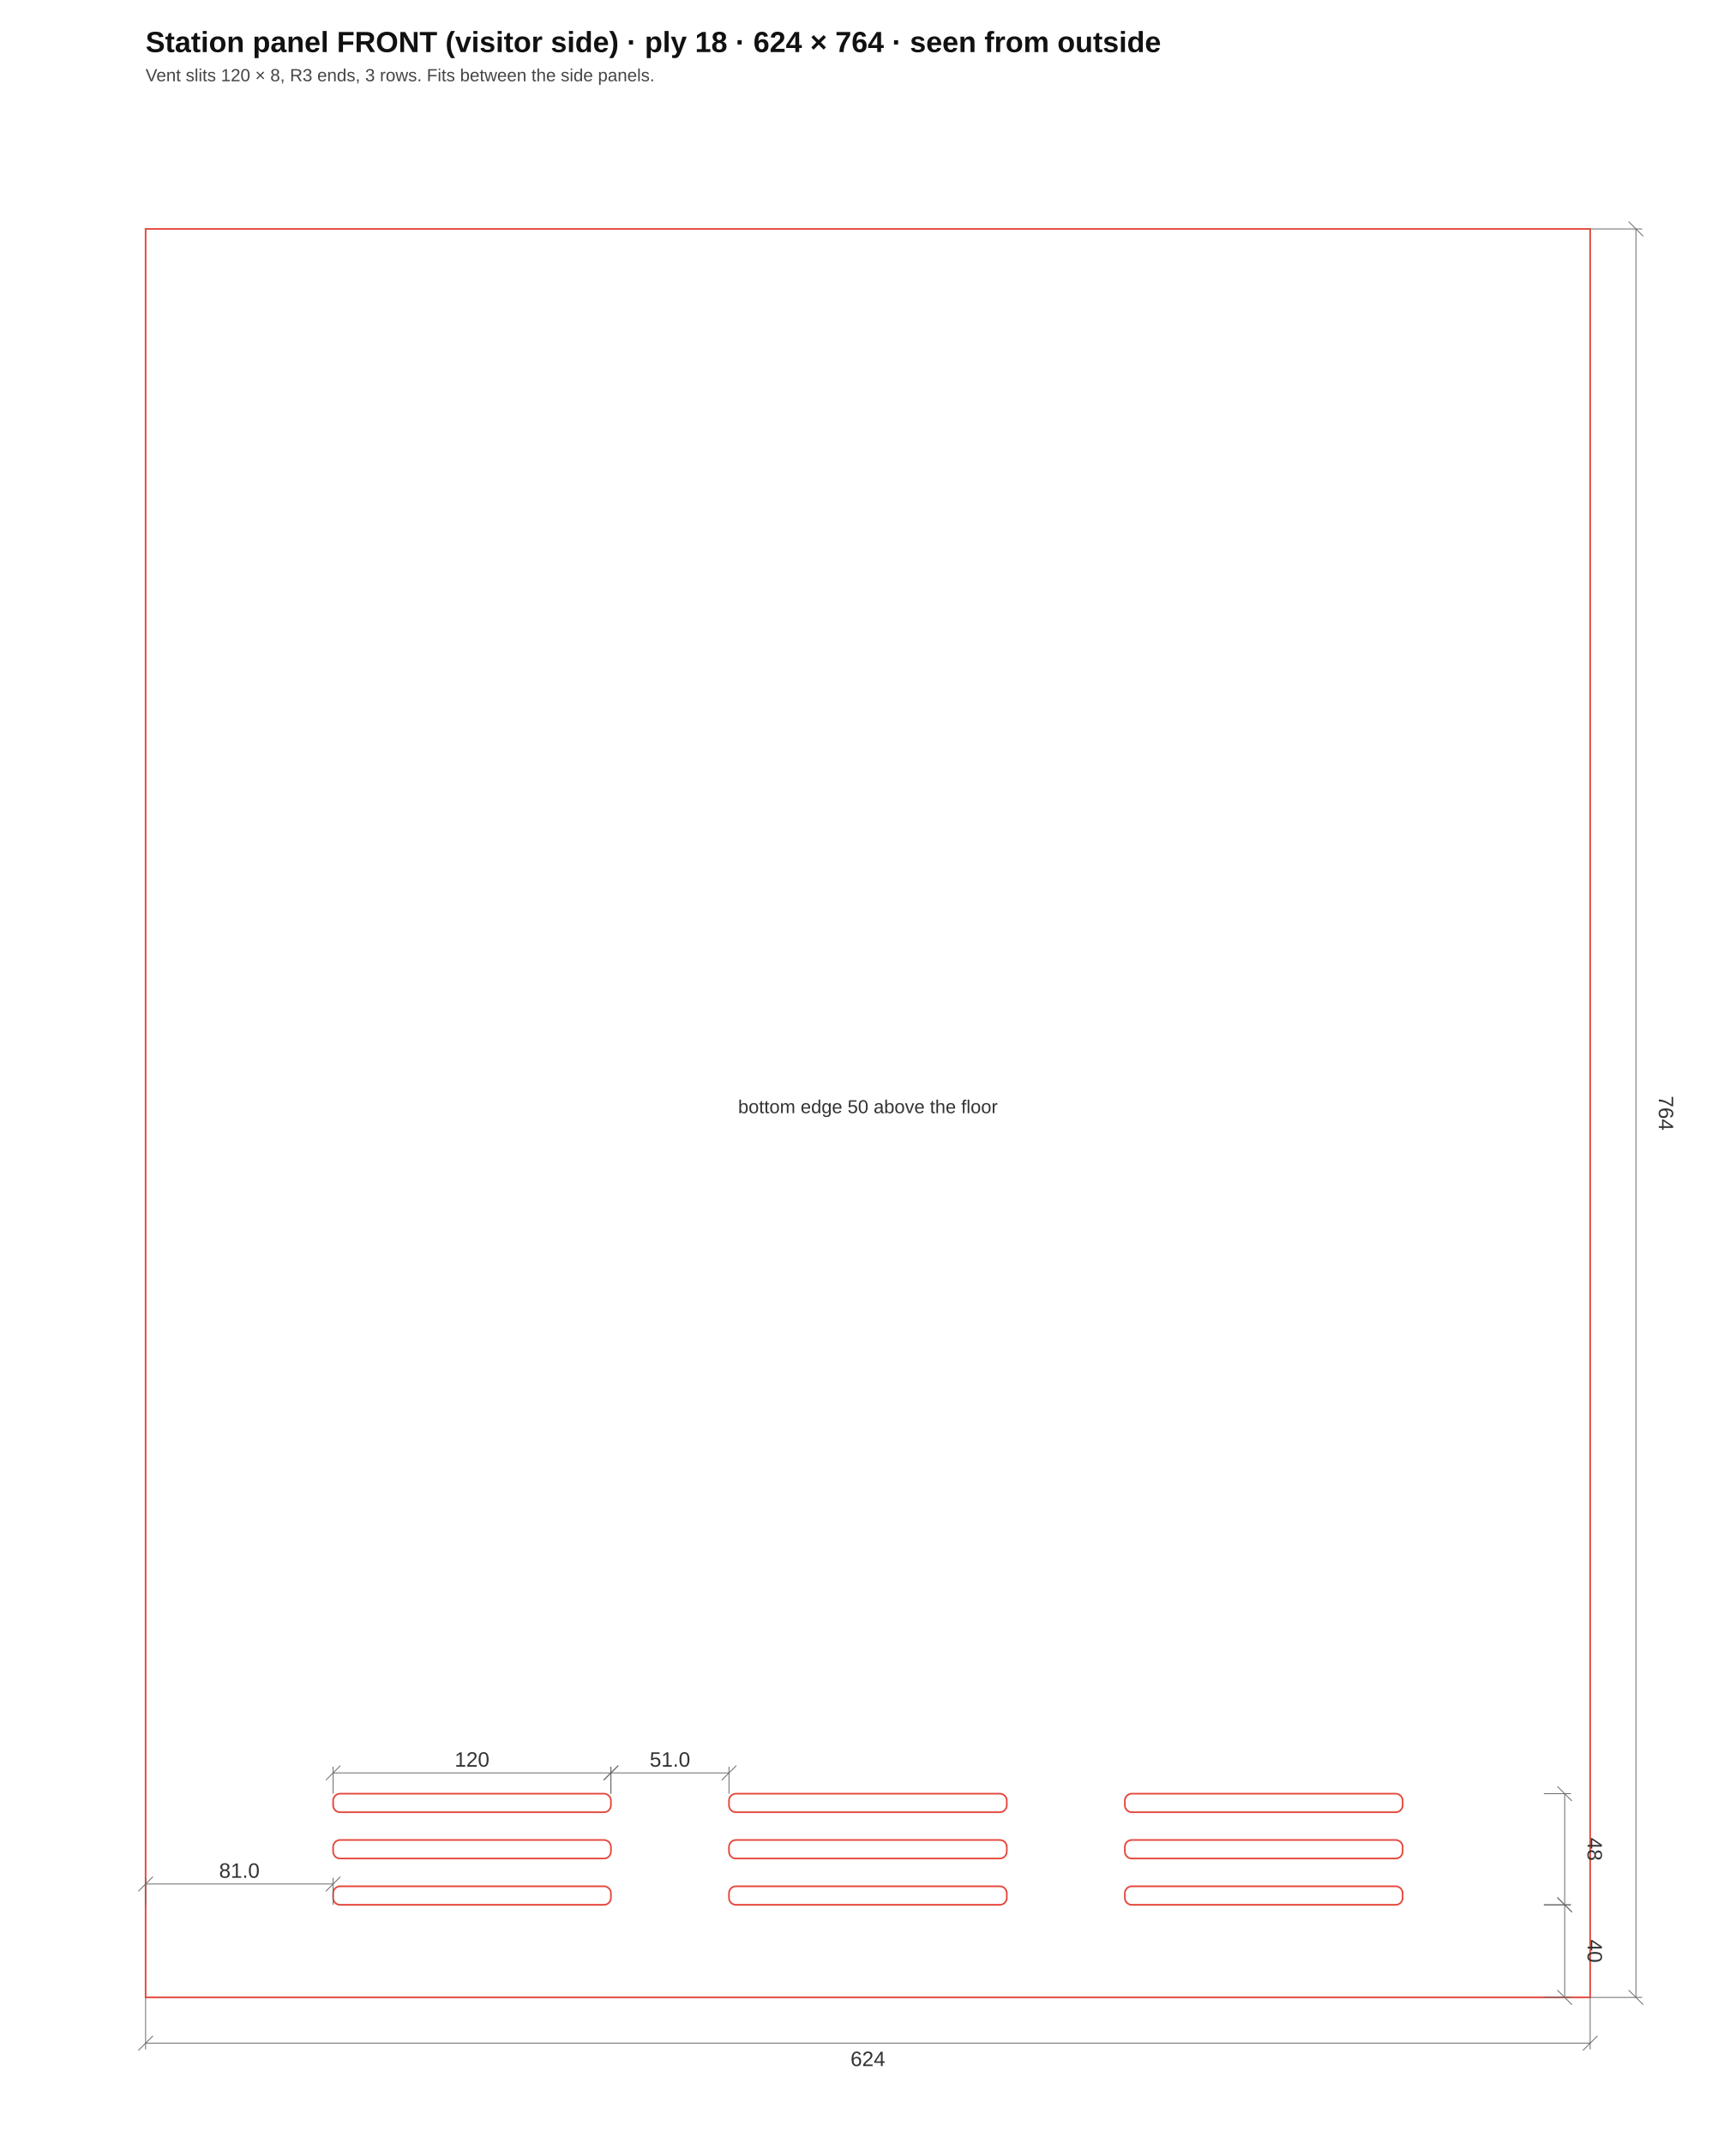
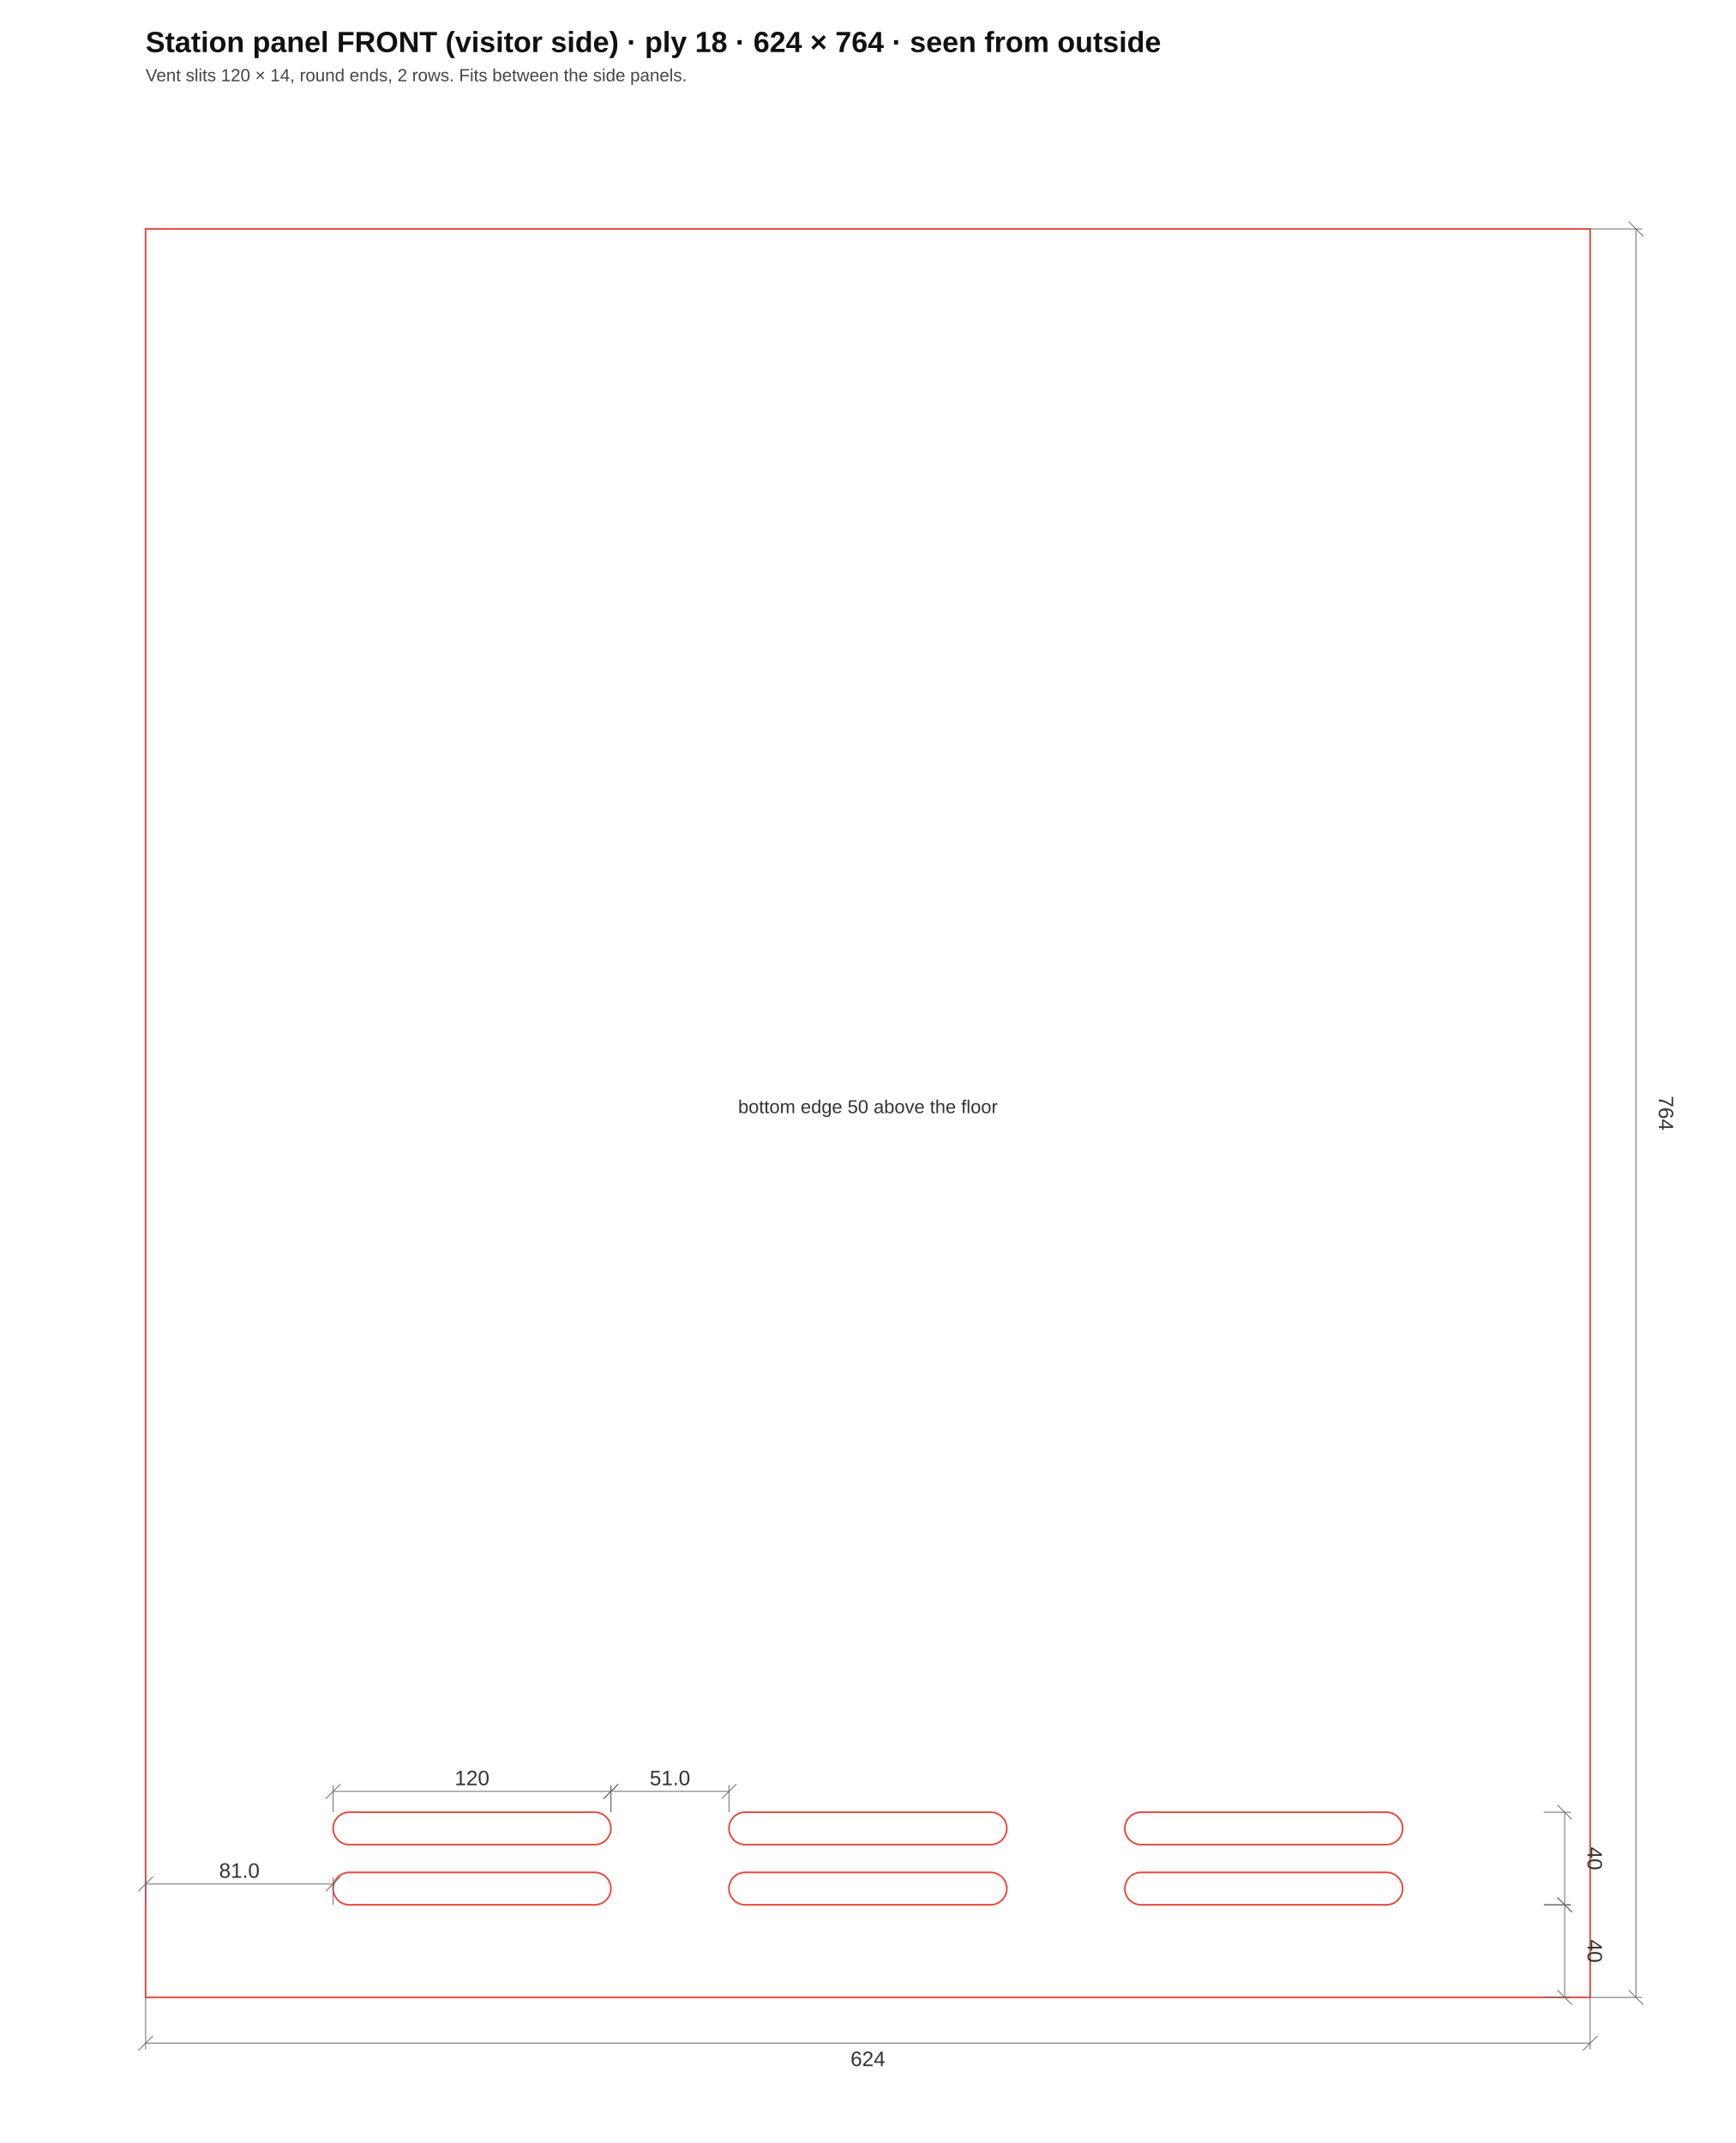
<svg xmlns="http://www.w3.org/2000/svg" width="749.8mm" height="925.8mm" viewBox="-62.9 -98.9 749.8 925.8">
  <g id="CUT_through" fill="none" stroke="#E5483D" stroke-width="0.72">
    <path d="M0.00 0.00H624.00V764.00H0.00Z" />
-     <path d="M84.00 716.00H198.00A3 3 0 0 1 201.00 719.00V721.00A3 3 0 0 1 198.00 724.00H84.00A3 3 0 0 1 81.00 721.00V719.00A3 3 0 0 1 84.00 716.00Z" />
-     <path d="M255.00 716.00H369.00A3 3 0 0 1 372.00 719.00V721.00A3 3 0 0 1 369.00 724.00H255.00A3 3 0 0 1 252.00 721.00V719.00A3 3 0 0 1 255.00 716.00Z" />
-     <path d="M426.00 716.00H540.00A3 3 0 0 1 543.00 719.00V721.00A3 3 0 0 1 540.00 724.00H426.00A3 3 0 0 1 423.00 721.00V719.00A3 3 0 0 1 426.00 716.00Z" />
-     <path d="M84.00 696.00H198.00A3 3 0 0 1 201.00 699.00V701.00A3 3 0 0 1 198.00 704.00H84.00A3 3 0 0 1 81.00 701.00V699.00A3 3 0 0 1 84.00 696.00Z" />
-     <path d="M255.00 696.00H369.00A3 3 0 0 1 372.00 699.00V701.00A3 3 0 0 1 369.00 704.00H255.00A3 3 0 0 1 252.00 701.00V699.00A3 3 0 0 1 255.00 696.00Z" />
-     <path d="M426.00 696.00H540.00A3 3 0 0 1 543.00 699.00V701.00A3 3 0 0 1 540.00 704.00H426.00A3 3 0 0 1 423.00 701.00V699.00A3 3 0 0 1 426.00 696.00Z" />
-     <path d="M84.00 676.00H198.00A3 3 0 0 1 201.00 679.00V681.00A3 3 0 0 1 198.00 684.00H84.00A3 3 0 0 1 81.00 681.00V679.00A3 3 0 0 1 84.00 676.00Z" />
-     <path d="M255.00 676.00H369.00A3 3 0 0 1 372.00 679.00V681.00A3 3 0 0 1 369.00 684.00H255.00A3 3 0 0 1 252.00 681.00V679.00A3 3 0 0 1 255.00 676.00Z" />
-     <path d="M426.00 676.00H540.00A3 3 0 0 1 543.00 679.00V681.00A3 3 0 0 1 540.00 684.00H426.00A3 3 0 0 1 423.00 681.00V679.00A3 3 0 0 1 426.00 676.00Z" />
+     <path d="M88.00 710.00H194.00A7 7 0 0 1 201.00 717.00V717.00A7 7 0 0 1 194.00 724.00H88.00A7 7 0 0 1 81.00 717.00V717.00A7 7 0 0 1 88.00 710.00Z" />
+     <path d="M259.00 710.00H365.00A7 7 0 0 1 372.00 717.00V717.00A7 7 0 0 1 365.00 724.00H259.00A7 7 0 0 1 252.00 717.00V717.00A7 7 0 0 1 259.00 710.00Z" />
+     <path d="M430.00 710.00H536.00A7 7 0 0 1 543.00 717.00V717.00A7 7 0 0 1 536.00 724.00H430.00A7 7 0 0 1 423.00 717.00V717.00A7 7 0 0 1 430.00 710.00Z" />
+     <path d="M88.00 684.00H194.00A7 7 0 0 1 201.00 691.00V691.00A7 7 0 0 1 194.00 698.00H88.00A7 7 0 0 1 81.00 691.00V691.00A7 7 0 0 1 88.00 684.00Z" />
+     <path d="M259.00 684.00H365.00A7 7 0 0 1 372.00 691.00V691.00A7 7 0 0 1 365.00 698.00H259.00A7 7 0 0 1 252.00 691.00V691.00A7 7 0 0 1 259.00 684.00Z" />
+     <path d="M430.00 684.00H536.00A7 7 0 0 1 543.00 691.00V691.00A7 7 0 0 1 536.00 698.00H430.00A7 7 0 0 1 423.00 691.00V691.00A7 7 0 0 1 430.00 684.00Z" />
  </g>
  <g id="DIMENSIONS_do_not_cut" fill="none" stroke="#666" stroke-width="0.36" font-family="IBM Plex Sans, Arial, sans-serif" font-size="9.0">
    <path d="M0.00 764.00L0.00 786.47M624.00 764.00L624.00 786.47M0.00 783.77L624.00 783.77" />
    <path d="M-3.15 786.92L3.15 780.63" />
    <path d="M620.85 786.92L627.15 780.63" />
    <text x="312.00" y="793.66" fill="#333" stroke="none" text-anchor="middle" transform="rotate(0.00 312.00 793.66)">624</text>
    <path d="M624.00 764.00L646.47 764.00M624.00 0.00L646.47 0.00M643.77 764.00L643.77 0.00" />
    <path d="M646.92 767.15L640.63 760.85" />
    <path d="M646.92 3.15L640.63 -3.15" />
    <text x="653.66" y="382.00" fill="#333" stroke="none" text-anchor="middle" transform="rotate(90.00 653.66 382.00)">764</text>
    <path d="M0.00 724.00L0.00 712.32M81.00 724.00L81.00 712.32M0.00 715.01L81.00 715.01" />
    <path d="M-3.15 718.16L3.15 711.87" />
    <path d="M77.85 718.16L84.15 711.87" />
    <text x="40.50" y="712.32" fill="#333" stroke="none" text-anchor="middle" transform="rotate(0.00 40.50 712.32)">81.0</text>
-     <path d="M81.00 676.00L81.00 664.32M201.00 676.00L201.00 664.32M81.00 667.01L201.00 667.01" />
-     <path d="M77.85 670.16L84.15 663.87" />
-     <path d="M197.85 670.16L204.15 663.87" />
-     <text x="141.00" y="664.32" fill="#333" stroke="none" text-anchor="middle" transform="rotate(0.00 141.00 664.32)">120</text>
-     <path d="M201.00 676.00L201.00 664.32M252.00 676.00L252.00 664.32M201.00 667.01L252.00 667.01" />
-     <path d="M197.85 670.16L204.15 663.87" />
-     <path d="M248.85 670.16L255.15 663.87" />
-     <text x="226.50" y="664.32" fill="#333" stroke="none" text-anchor="middle" transform="rotate(0.00 226.50 664.32)">51.0</text>
+     <path d="M81.00 684.00L81.00 672.32M201.00 684.00L201.00 672.32M81.00 675.01L201.00 675.01" />
+     <path d="M77.85 678.16L84.15 671.87" />
+     <path d="M197.85 678.16L204.15 671.87" />
+     <text x="141.00" y="672.32" fill="#333" stroke="none" text-anchor="middle" transform="rotate(0.00 141.00 672.32)">120</text>
+     <path d="M201.00 684.00L201.00 672.32M252.00 684.00L252.00 672.32M201.00 675.01L252.00 675.01" />
+     <path d="M197.85 678.16L204.15 671.87" />
+     <path d="M248.85 678.16L255.15 671.87" />
+     <text x="226.50" y="672.32" fill="#333" stroke="none" text-anchor="middle" transform="rotate(0.00 226.50 672.32)">51.0</text>
    <path d="M604.00 764.00L615.68 764.00M604.00 724.00L615.68 724.00M612.99 764.00L612.99 724.00" />
    <path d="M616.13 767.15L609.84 760.85" />
    <path d="M616.13 727.15L609.84 720.85" />
    <text x="622.88" y="744.00" fill="#333" stroke="none" text-anchor="middle" transform="rotate(90.00 622.88 744.00)">40</text>
-     <path d="M604.00 724.00L615.68 724.00M604.00 676.00L615.68 676.00M612.99 724.00L612.99 676.00" />
+     <path d="M604.00 724.00L615.68 724.00M604.00 684.00L615.68 684.00M612.99 724.00L612.99 684.00" />
    <path d="M616.13 727.15L609.84 720.85" />
-     <path d="M616.13 679.15L609.84 672.85" />
-     <text x="622.88" y="700.00" fill="#333" stroke="none" text-anchor="middle" transform="rotate(90.00 622.88 700.00)">48</text>
+     <path d="M616.13 687.15L609.84 680.85" />
+     <text x="622.88" y="704.00" fill="#333" stroke="none" text-anchor="middle" transform="rotate(90.00 622.88 704.00)">40</text>
    <text x="312.00" y="382.00" fill="#333" stroke="none" font-size="8.1" text-anchor="middle">bottom edge 50 above the floor</text>
    <text x="0" y="-76.4" fill="#111" stroke="none" font-size="12.6" font-weight="700">Station panel FRONT (visitor side) · ply 18 · 624 × 764 · seen from outside</text>
-     <text x="0" y="-63.8" fill="#444" stroke="none" font-size="7.6">Vent slits 120 × 8, R3 ends, 3 rows. Fits between the side panels.</text>
+     <text x="0" y="-63.8" fill="#444" stroke="none" font-size="7.6">Vent slits 120 × 14, round ends, 2 rows. Fits between the side panels.</text>
  </g>
</svg>
